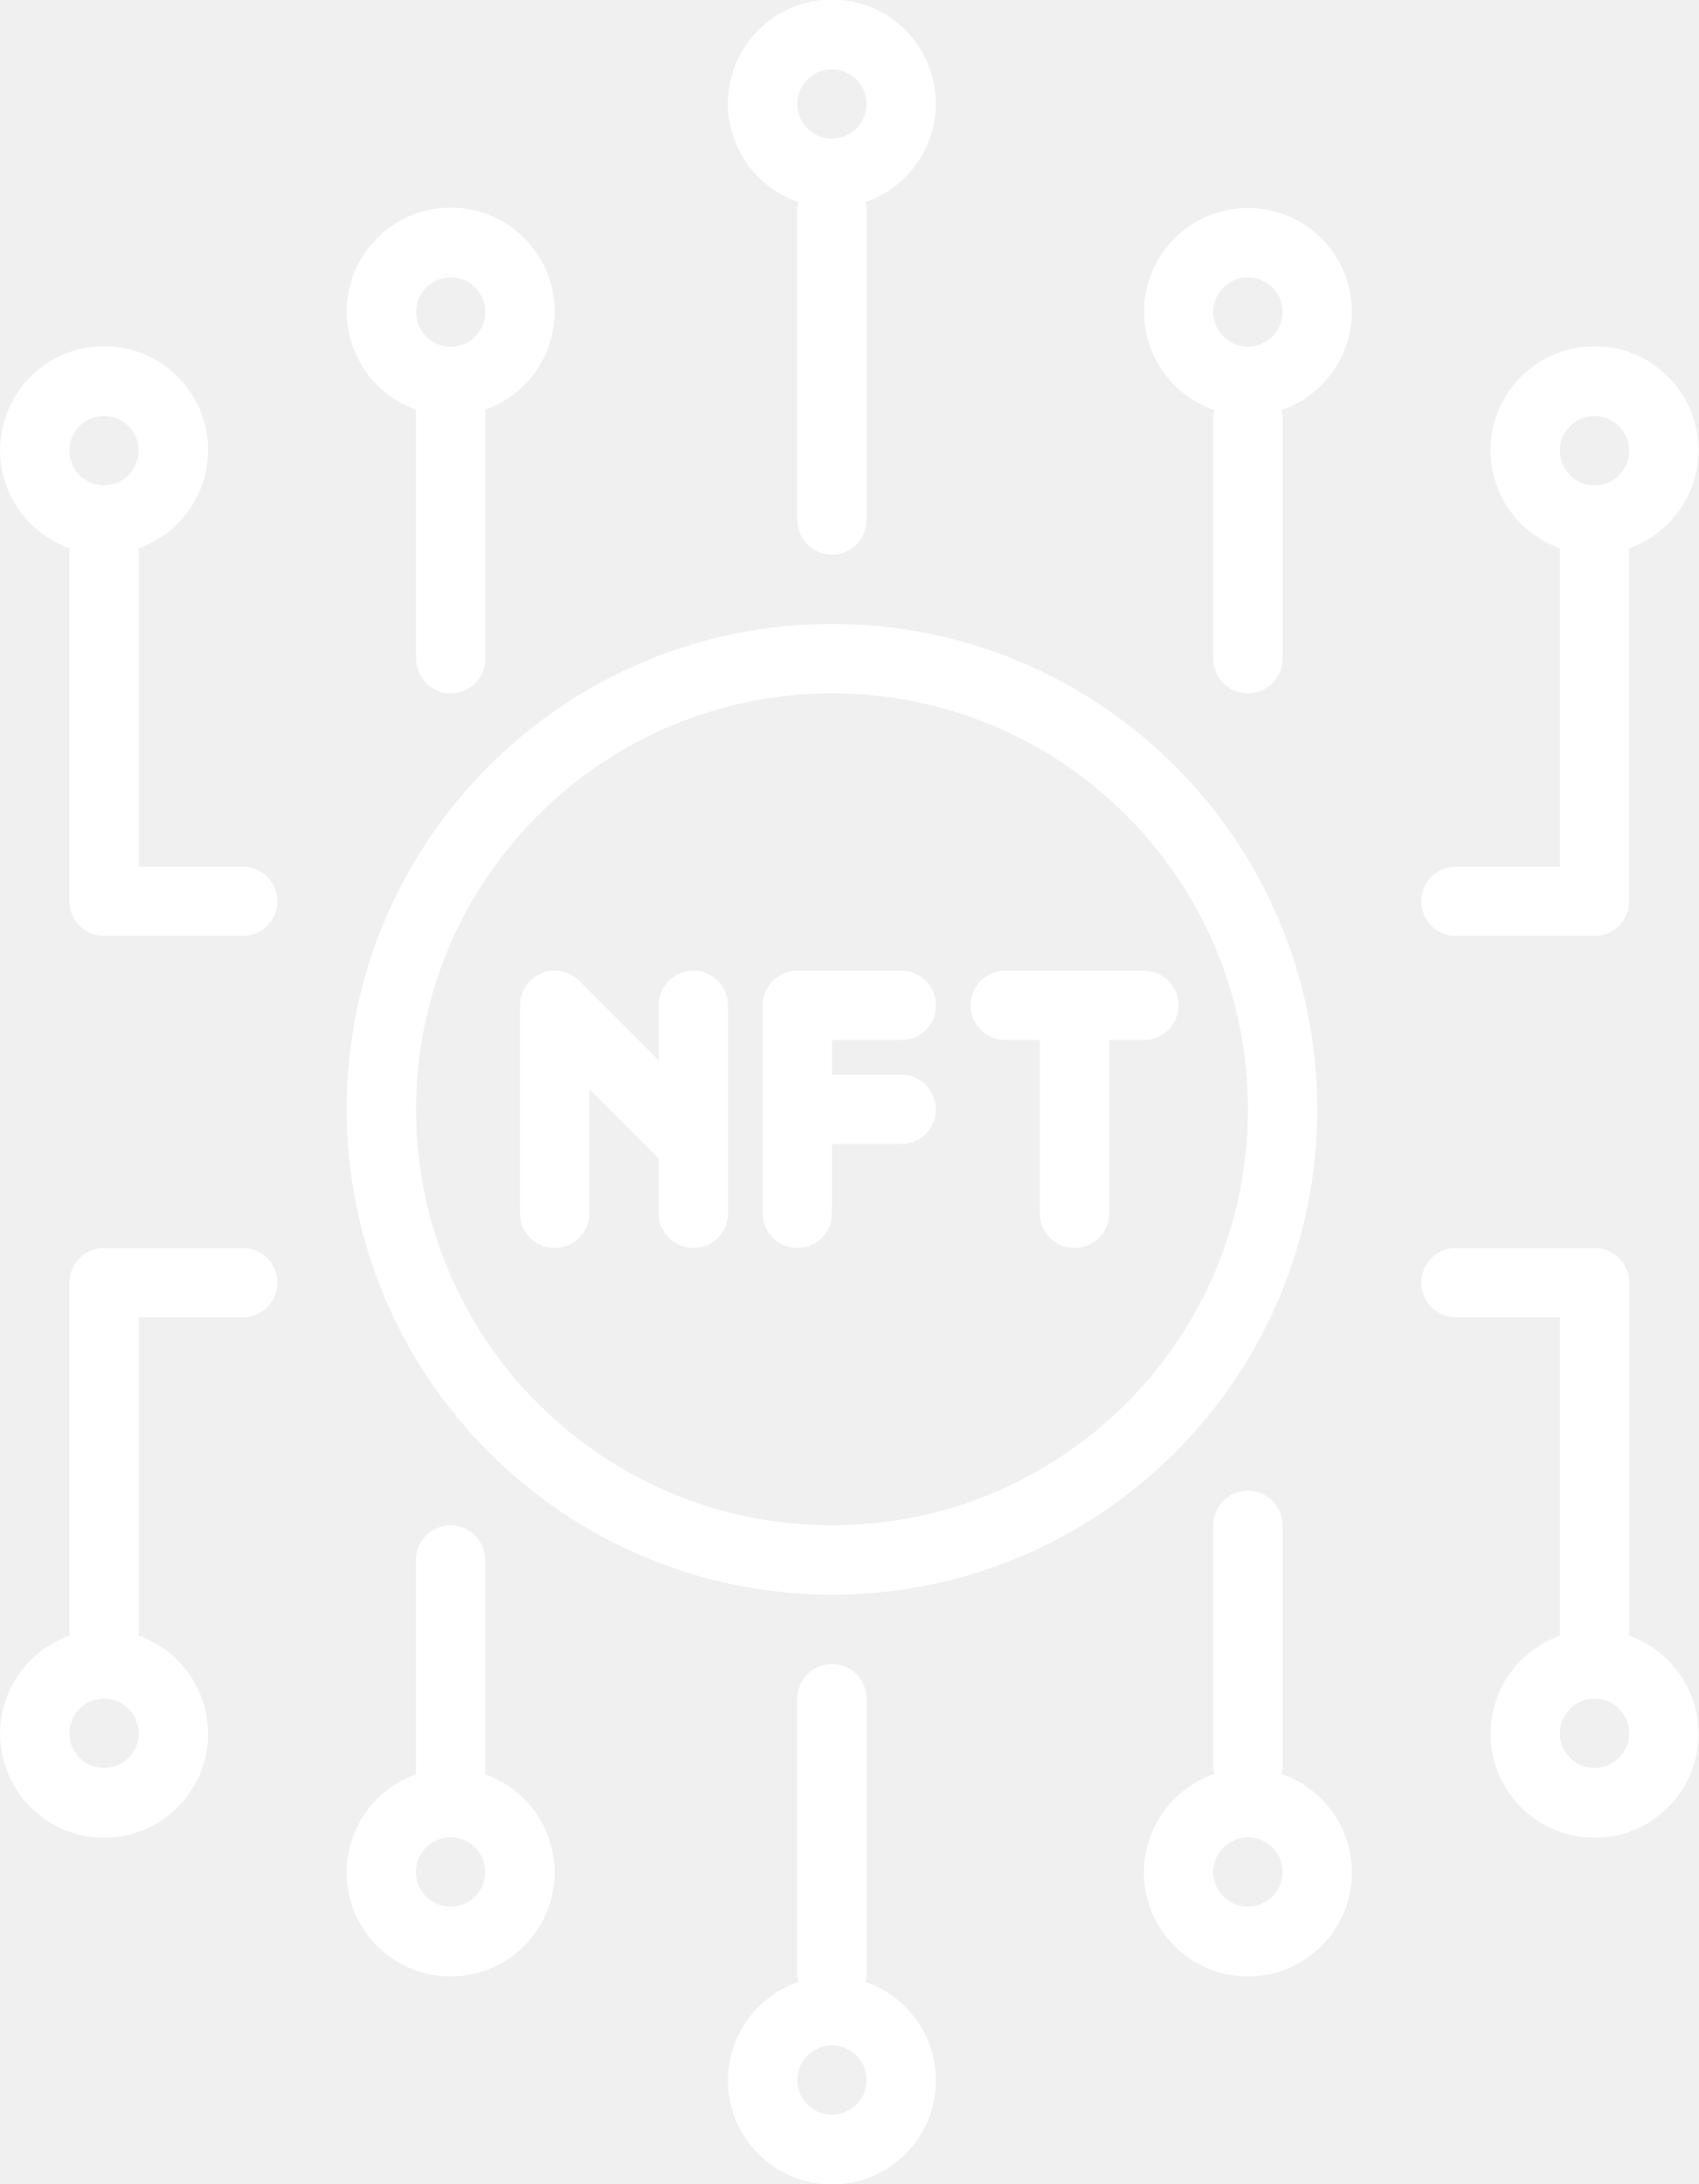
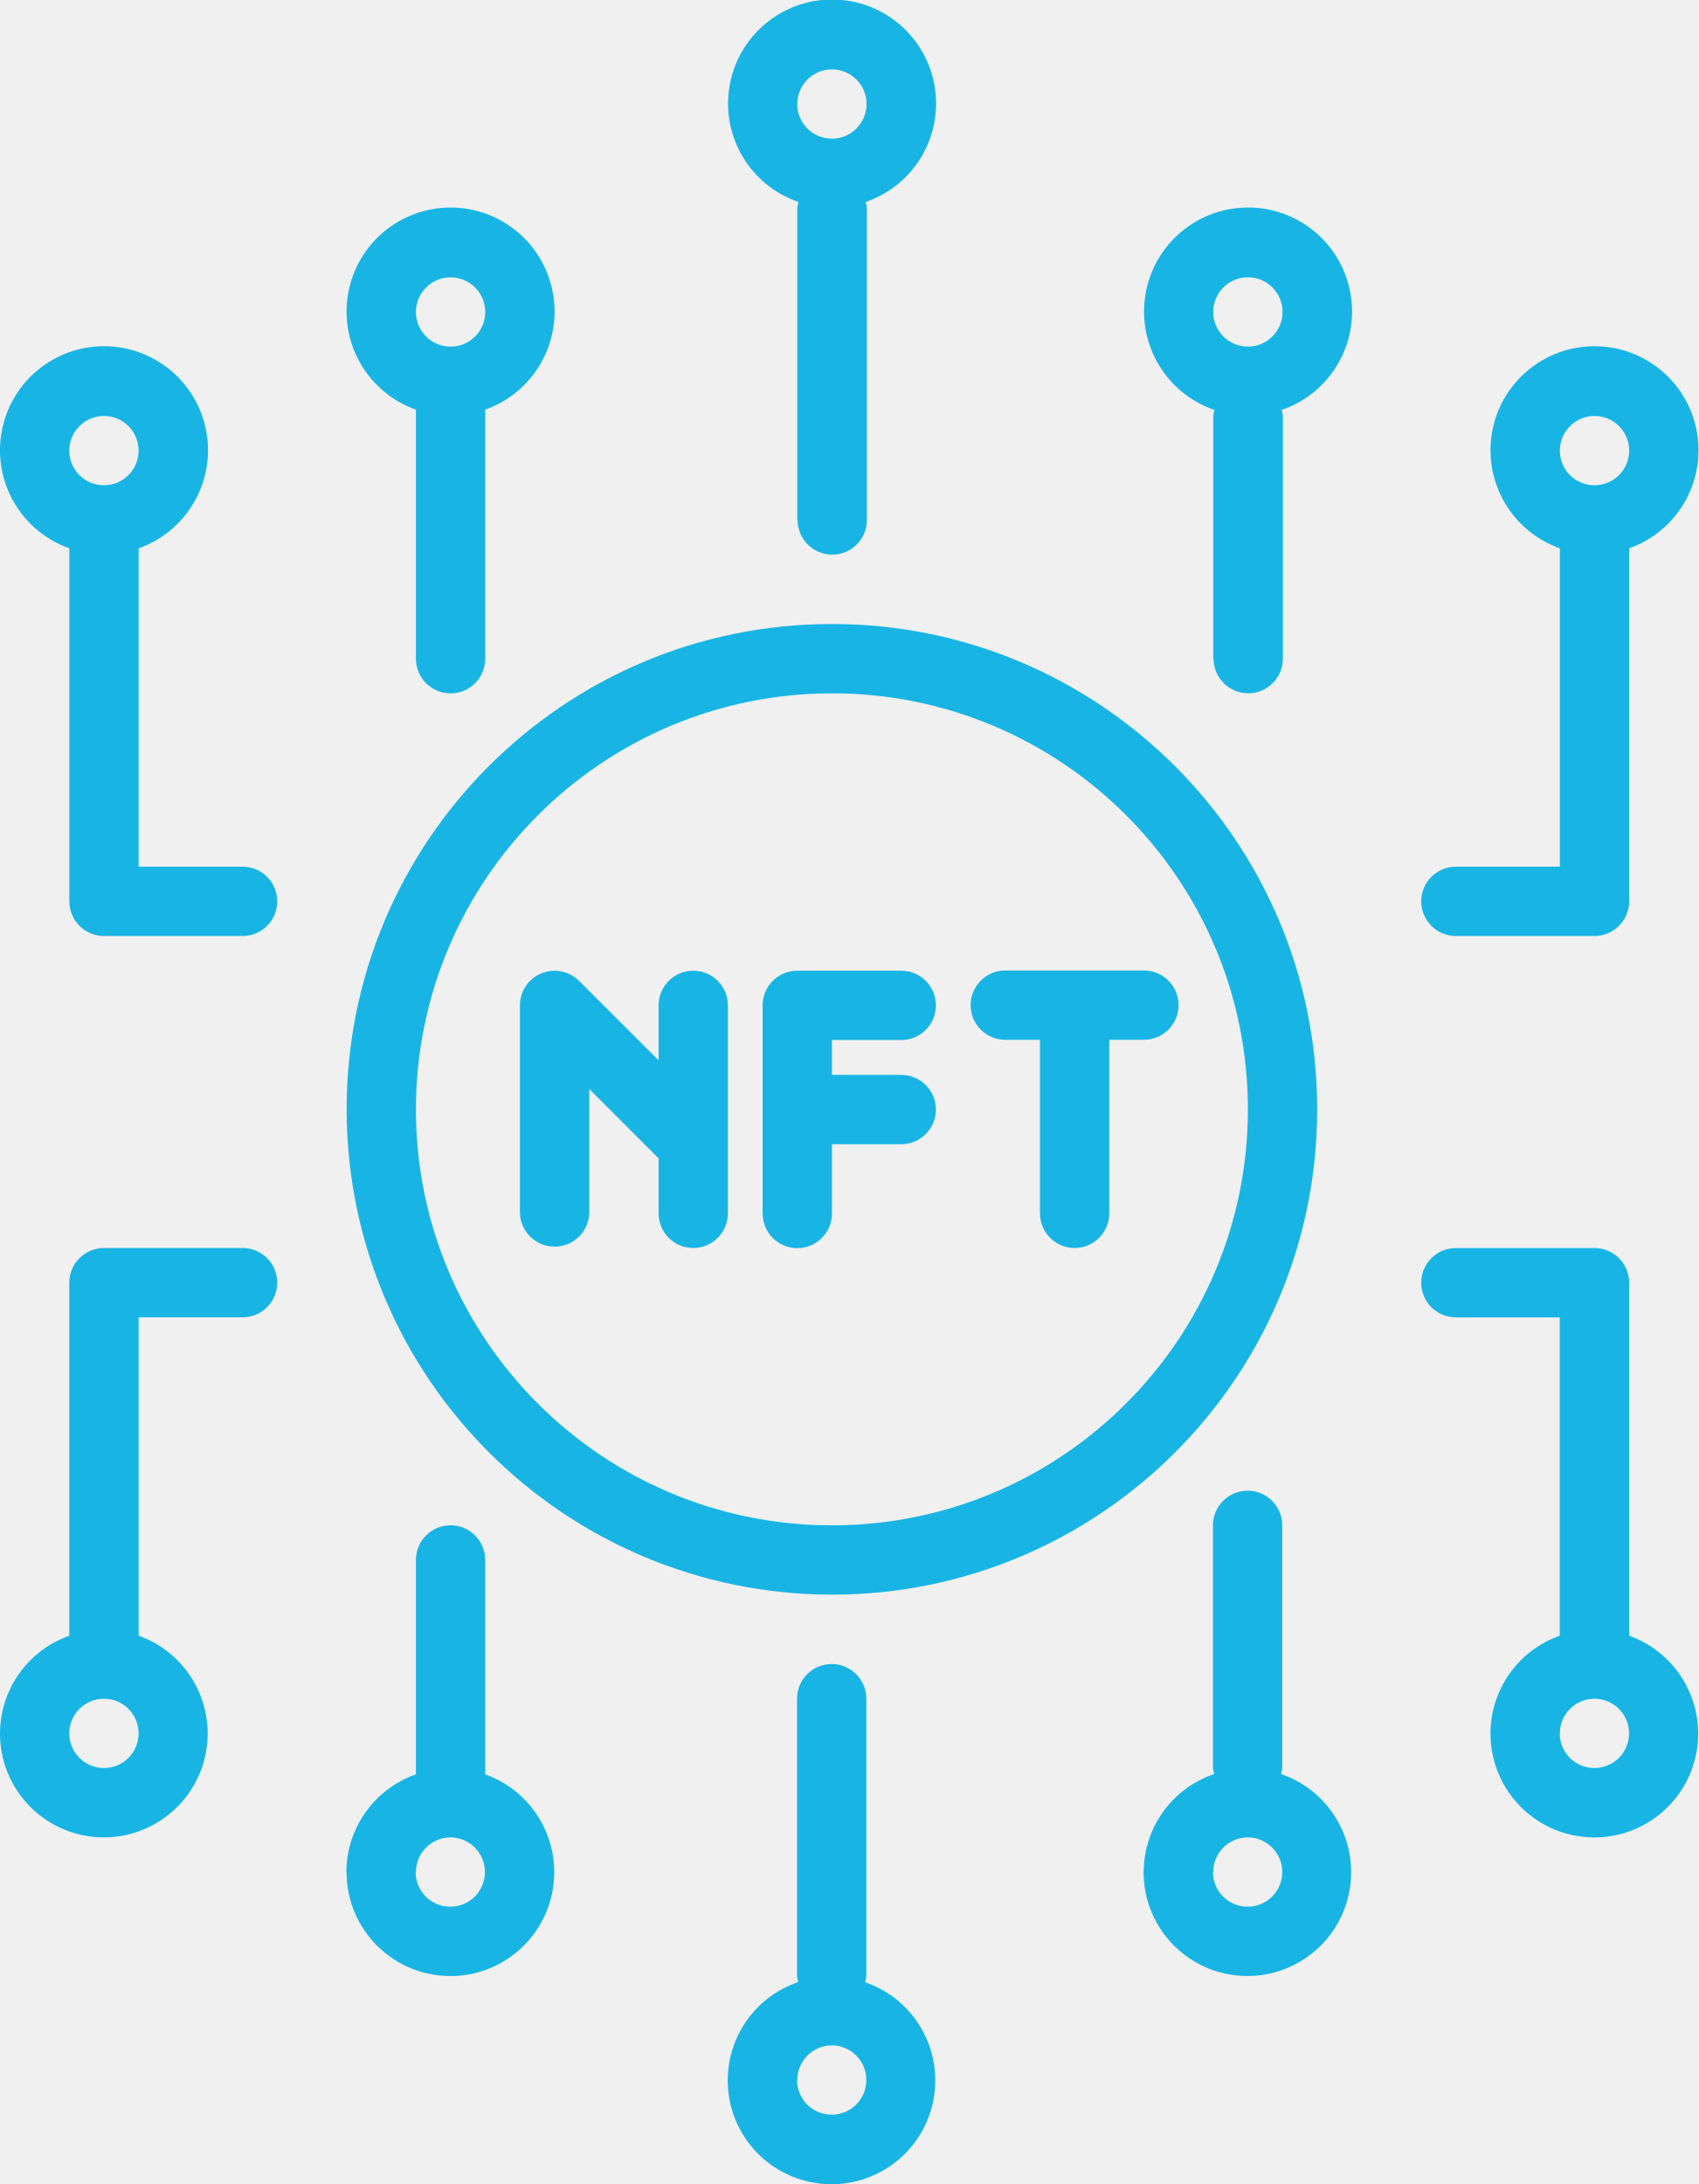
- <svg xmlns="http://www.w3.org/2000/svg" id="network" width="52.926" height="68.047" viewBox="0 0 52.926 68.047">
-   <path id="Path_53672" data-name="Path 53672" d="M54,80.2h-3.24v-9.92a3.24,3.24,0,1,0-2.16,0v11a1.08,1.08,0,0,0,1.08,1.08H54a1.08,1.08,0,1,0,0-2.16ZM49.677,66.16a1.08,1.08,0,1,1-1.08,1.08A1.082,1.082,0,0,1,49.677,66.16Z" transform="translate(-46.437 -53.199)" fill="#fff" />
-   <path id="Path_53673" data-name="Path 53673" d="M211.517,82.362h4.32a1.08,1.08,0,0,0,1.08-1.08v-11a3.24,3.24,0,1,0-2.16,0V80.2h-3.24a1.08,1.08,0,0,0,0,2.16Zm4.32-16.2a1.08,1.08,0,1,1-1.08,1.08A1.082,1.082,0,0,1,215.838,66.16Z" transform="translate(-166.152 -53.199)" fill="#fff" />
-   <path id="Path_53674" data-name="Path 53674" d="M88.6,54.282v7.76a1.08,1.08,0,1,0,2.16,0v-7.76a3.24,3.24,0,1,0-2.16,0Zm1.08-4.121a1.08,1.08,0,1,1-1.08,1.08A1.082,1.082,0,0,1,89.677,50.16Z" transform="translate(-75.636 -41.519)" fill="#fff" />
-   <path id="Path_53675" data-name="Path 53675" d="M181.677,48a3.232,3.232,0,0,0-1.042,6.293,1.038,1.038,0,0,0-.038.187v7.561a1.08,1.08,0,1,0,2.16,0V54.481a1.038,1.038,0,0,0-.038-.187A3.232,3.232,0,0,0,181.677,48Zm0,4.32a1.08,1.08,0,1,1,1.08-1.08A1.082,1.082,0,0,1,181.677,52.32Z" transform="translate(-142.793 -41.519)" fill="#fff" />
-   <path id="Path_53676" data-name="Path 53676" d="M132.635,30.293a1.037,1.037,0,0,0-.038.187V40.2a1.08,1.08,0,1,0,2.16,0V30.481a1.039,1.039,0,0,0-.038-.187,3.24,3.24,0,1,0-2.085,0Zm1.042-4.133a1.08,1.08,0,1,1-1.08,1.08A1.082,1.082,0,0,1,133.677,26.16Z" transform="translate(-107.755 -24)" fill="#fff" />
-   <path id="Path_53677" data-name="Path 53677" d="M54,168h-4.32a1.08,1.08,0,0,0-1.08,1.08v11a3.24,3.24,0,1,0,2.16,0v-9.92H54A1.08,1.08,0,1,0,54,168Zm-4.32,16.2a1.08,1.08,0,1,1,1.08-1.08A1.082,1.082,0,0,1,49.677,184.2Z" transform="translate(-46.437 -129.116)" fill="#fff" />
-   <path id="Path_53678" data-name="Path 53678" d="M90.757,207.76v-6.68a1.08,1.08,0,1,0-2.16,0v6.68a3.24,3.24,0,1,0,2.16,0Zm-1.08,4.121a1.08,1.08,0,1,1,1.08-1.08A1.082,1.082,0,0,1,89.677,211.881Z" transform="translate(-75.636 -152.475)" fill="#fff" />
-   <path id="Path_53679" data-name="Path 53679" d="M216.918,180.08v-11a1.08,1.08,0,0,0-1.08-1.08h-4.32a1.08,1.08,0,0,0,0,2.16h3.24v9.92a3.24,3.24,0,1,0,2.16,0Zm-1.08,4.121a1.08,1.08,0,1,1,1.08-1.08A1.082,1.082,0,0,1,215.838,184.2Z" transform="translate(-166.152 -129.116)" fill="#fff" />
-   <path id="Path_53680" data-name="Path 53680" d="M182.72,204.828a1.041,1.041,0,0,0,.038-.187V197.08a1.08,1.08,0,1,0-2.16,0v7.561a1.032,1.032,0,0,0,.038.187,3.24,3.24,0,1,0,2.085,0Zm-1.042,4.133a1.08,1.08,0,1,1,1.08-1.08A1.082,1.082,0,0,1,181.677,208.961Z" transform="translate(-142.793 -149.555)" fill="#fff" />
-   <path id="Path_53681" data-name="Path 53681" d="M134.72,225.908a1.039,1.039,0,0,0,.038-.187V217.08a1.08,1.08,0,0,0-2.16,0v8.641a1.029,1.029,0,0,0,.038.187,3.24,3.24,0,1,0,2.085,0Zm-1.042,4.133a1.08,1.08,0,1,1,1.08-1.08A1.082,1.082,0,0,1,133.677,230.042Z" transform="translate(-107.755 -164.154)" fill="#fff" />
-   <path id="Path_53682" data-name="Path 53682" d="M101.559,126.243a15.122,15.122,0,1,0-15.122-15.122A15.139,15.139,0,0,0,101.559,126.243Zm0-28.083A12.961,12.961,0,1,1,88.6,111.122,12.976,12.976,0,0,1,101.559,98.16Z" transform="translate(-75.636 -76.558)" fill="#fff" />
-   <path id="Path_53683" data-name="Path 53683" d="M135.517,144.641a1.08,1.08,0,0,0,1.08-1.08V141.4h2.16a1.08,1.08,0,0,0,0-2.16H136.6v-1.08h2.16a1.08,1.08,0,0,0,0-2.16h-3.24a1.08,1.08,0,0,0-1.08,1.08v6.481A1.08,1.08,0,0,0,135.517,144.641Z" transform="translate(-110.674 -105.757)" fill="#fff" />
-   <path id="Path_53684" data-name="Path 53684" d="M108.6,143.56v-3.873l2.16,2.16v1.713a1.08,1.08,0,0,0,2.16,0v-6.481a1.08,1.08,0,1,0-2.16,0v1.713l-2.477-2.477a1.08,1.08,0,0,0-1.844.764v6.481a1.08,1.08,0,0,0,2.16,0Z" transform="translate(-90.235 -105.756)" fill="#fff" />
-   <path id="Path_53685" data-name="Path 53685" d="M159.517,138.16h1.08v5.4a1.08,1.08,0,0,0,2.16,0v-5.4h1.08a1.08,1.08,0,1,0,0-2.16h-4.32a1.08,1.08,0,1,0,0,2.16Z" transform="translate(-128.194 -105.757)" fill="#fff" />
+ <svg xmlns="http://www.w3.org/2000/svg" width="30.342" height="39.011" viewBox="0 0 30.342 39.011">
+   <path id="Path_54235" data-name="Path 54235" d="M13,37.154a1.853,1.853,0,0,1,1.26-1.75.61.61,0,0,1-.022-.107V30.342a.619.619,0,1,1,1.238,0V35.3a.61.61,0,0,1-.022.107A1.854,1.854,0,1,1,13,37.154Zm1.238,0a.619.619,0,1,0,.619-.619A.62.62,0,0,0,14.243,37.154Zm6.192-3.715a1.854,1.854,0,0,1,1.26-1.751.6.6,0,0,1-.022-.108V27.246a.619.619,0,0,1,1.238,0V31.58a.62.62,0,0,1-.022.108,1.854,1.854,0,1,1-2.455,1.751Zm1.238,0a.619.619,0,1,0,.619-.619A.62.62,0,0,0,21.673,33.439Zm-15.481,0A1.855,1.855,0,0,1,7.43,31.694v-3.83a.619.619,0,0,1,1.238,0v3.83a1.855,1.855,0,1,1-2.477,1.744Zm1.238,0a.619.619,0,1,0,.619-.619A.62.62,0,0,0,7.43,33.439Zm19.2-2.477a1.855,1.855,0,0,1,1.238-1.744V23.531H26.007a.619.619,0,1,1,0-1.238h2.477a.619.619,0,0,1,.619.619v6.306a1.855,1.855,0,1,1-2.477,1.744Zm1.238,0a.619.619,0,1,0,.619-.619A.62.62,0,0,0,27.865,30.962ZM0,30.962a1.855,1.855,0,0,1,1.238-1.744V22.911a.619.619,0,0,1,.619-.619H4.334a.619.619,0,1,1,0,1.238H2.477v5.687A1.855,1.855,0,1,1,0,30.962Zm1.238,0a.619.619,0,1,0,.619-.619A.62.62,0,0,0,1.238,30.962ZM6.192,19.815a8.669,8.669,0,1,1,8.67,8.669A8.679,8.679,0,0,1,6.192,19.815Zm1.238,0a7.431,7.431,0,1,0,7.431-7.431A7.439,7.439,0,0,0,7.43,19.815Zm11.147,1.858v-3.1h-.619a.619.619,0,0,1,0-1.238h2.477a.619.619,0,1,1,0,1.238h-.619v3.1a.619.619,0,1,1-1.238,0Zm-4.954,0V17.958a.619.619,0,0,1,.619-.619H16.1a.619.619,0,1,1,0,1.238H14.862V19.2H16.1a.619.619,0,1,1,0,1.238H14.862v1.238a.619.619,0,0,1-1.238,0Zm-1.858,0v-.982l-1.238-1.238v2.22a.62.62,0,0,1-1.239,0V17.958a.619.619,0,0,1,1.057-.437l1.42,1.419v-.982a.619.619,0,1,1,1.238,0v3.715a.619.619,0,0,1-1.238,0Zm14.242-4.954a.619.619,0,1,1,0-1.238h1.858V9.794a1.858,1.858,0,1,1,1.238,0V16.1a.619.619,0,0,1-.619.619ZM27.865,8.05a.619.619,0,1,0,.619-.62A.62.62,0,0,0,27.865,8.05ZM1.858,16.719a.619.619,0,0,1-.619-.619V9.794a1.858,1.858,0,1,1,1.238,0v5.687H4.334a.619.619,0,0,1,0,1.238ZM1.238,8.05a.619.619,0,1,0,.619-.62A.62.62,0,0,0,1.238,8.05Zm20.435,3.715V7.43a.61.61,0,0,1,.022-.107,1.858,1.858,0,1,1,1.2,0,.61.61,0,0,1,.022.107v4.335a.619.619,0,1,1-1.238,0Zm0-6.193a.619.619,0,1,0,.619-.619A.62.62,0,0,0,21.673,5.573ZM7.43,11.766V7.317a1.858,1.858,0,1,1,1.238,0v4.449a.619.619,0,0,1-1.238,0Zm0-6.193a.619.619,0,1,0,.619-.619A.62.62,0,0,0,7.43,5.573Zm6.812,3.715V3.715a.61.61,0,0,1,.022-.107,1.858,1.858,0,1,1,1.2,0,.61.61,0,0,1,.022.107V9.288a.619.619,0,0,1-1.238,0Zm0-7.43a.619.619,0,1,0,.619-.619A.62.62,0,0,0,14.243,1.858Z" fill="#18b5e4" />
</svg>
